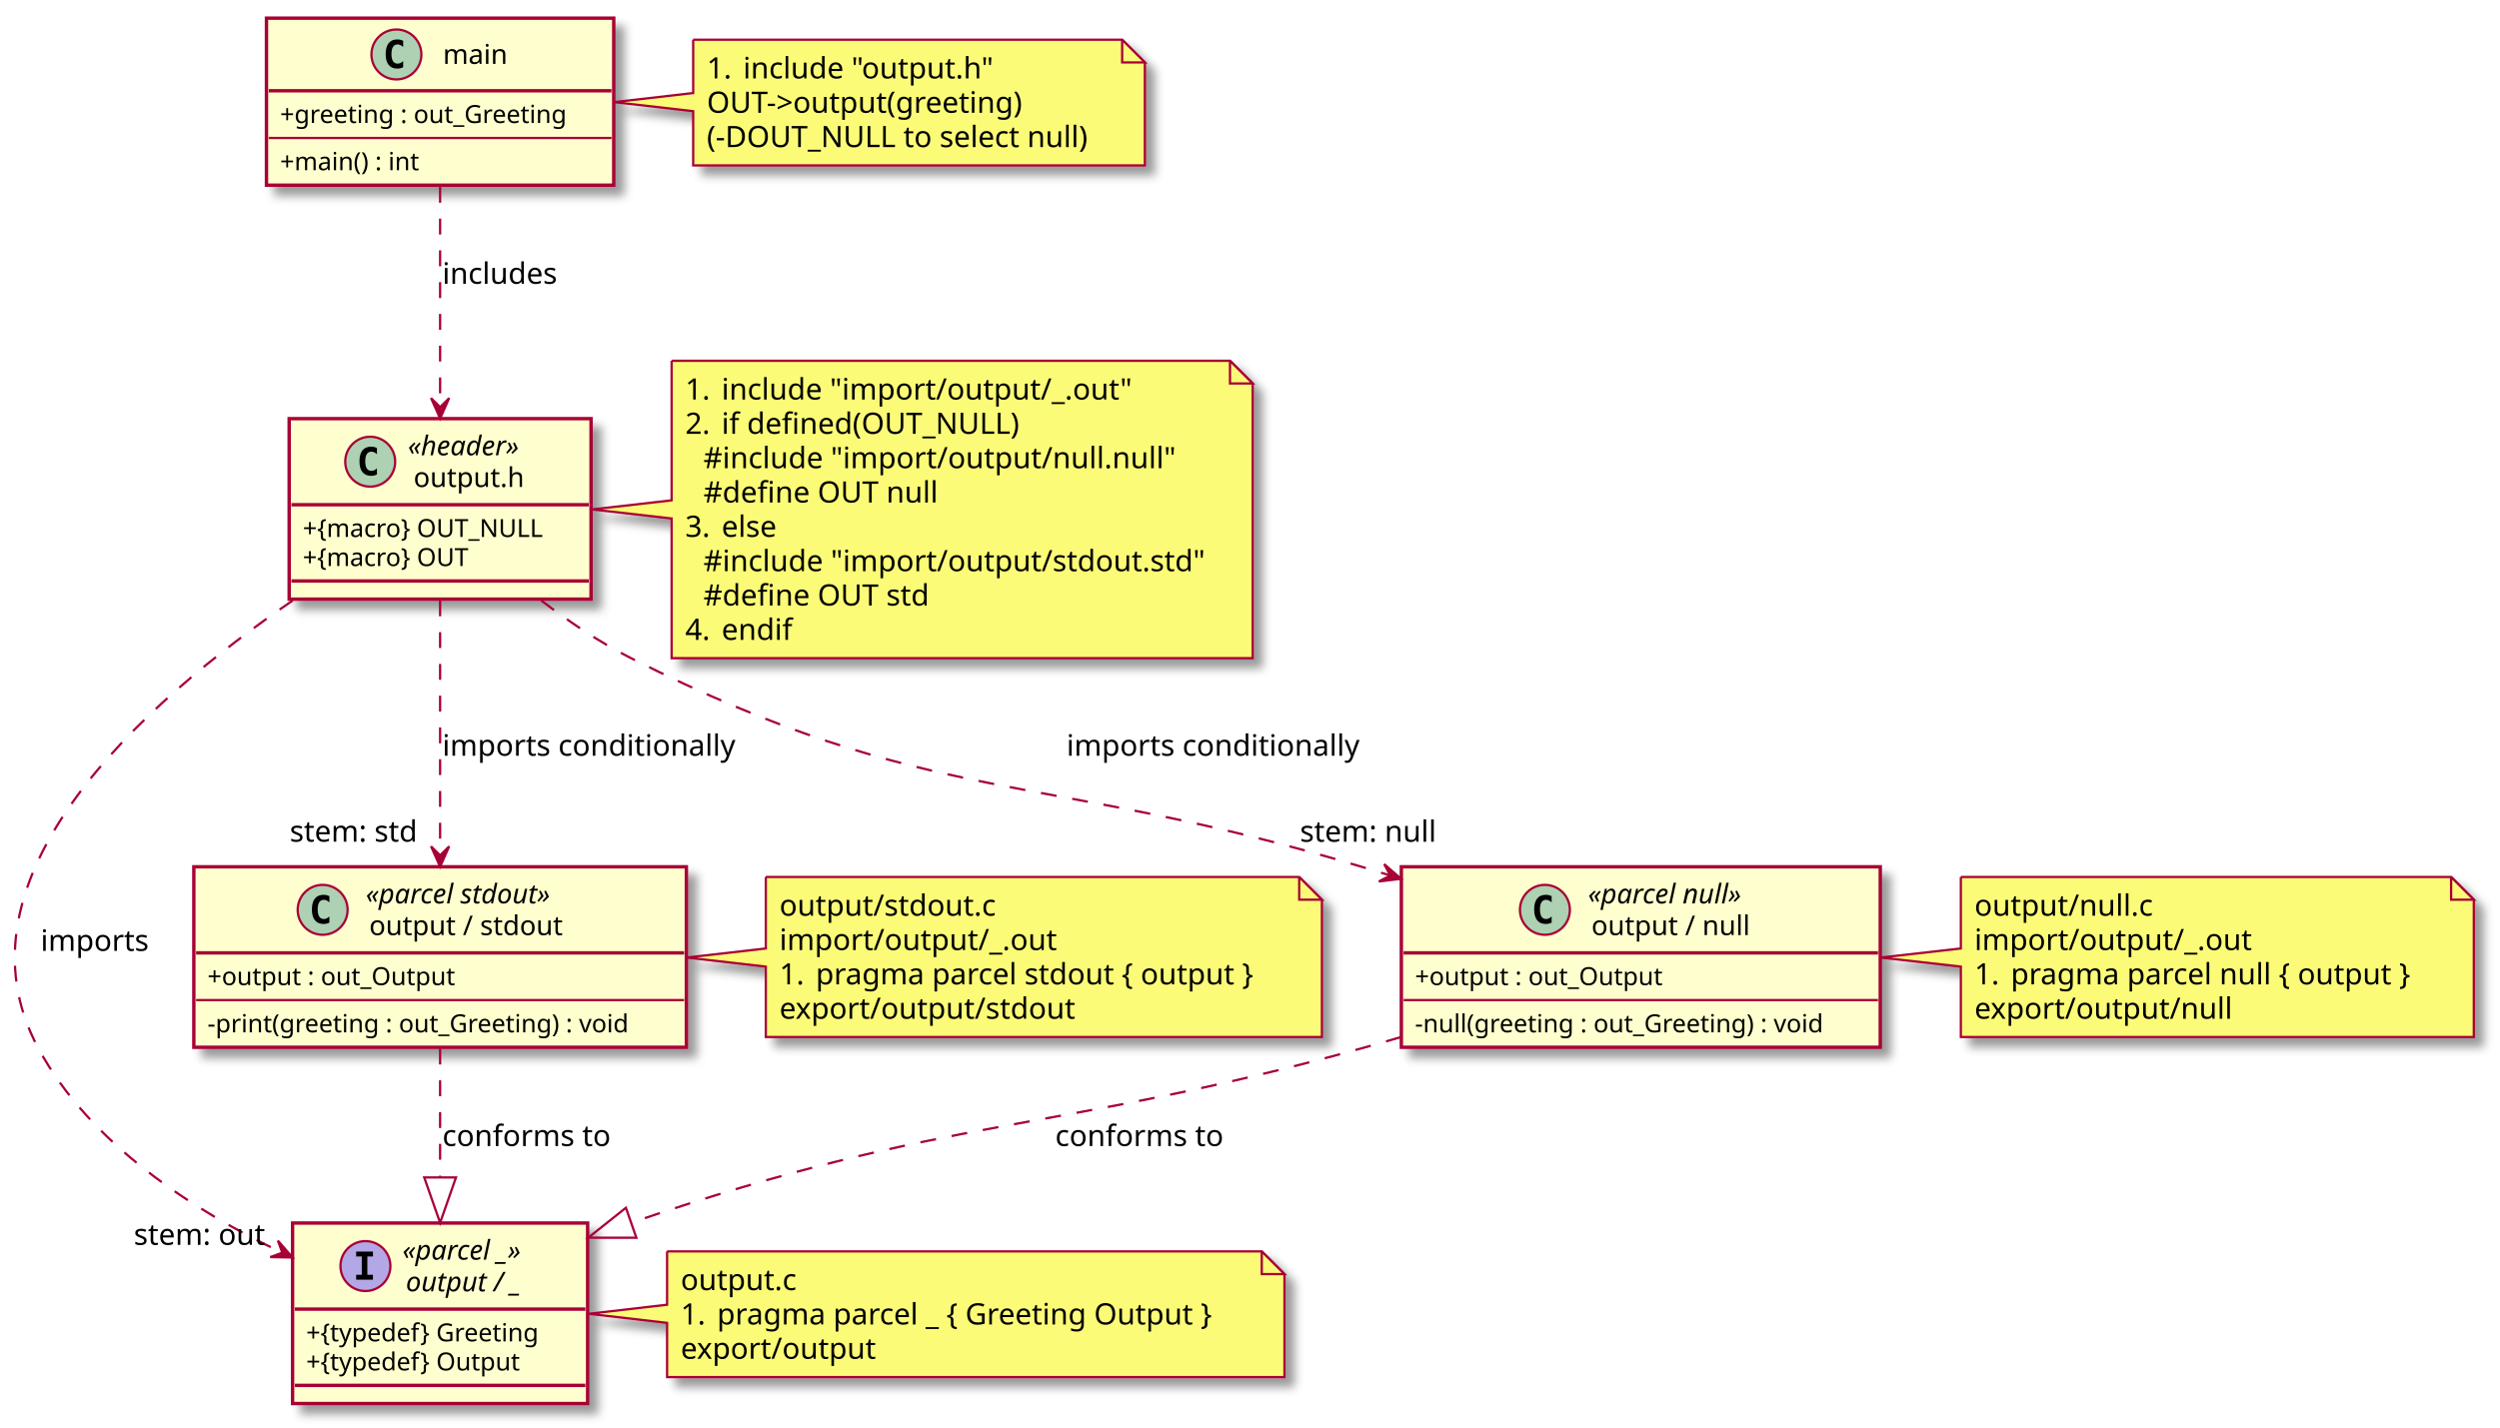
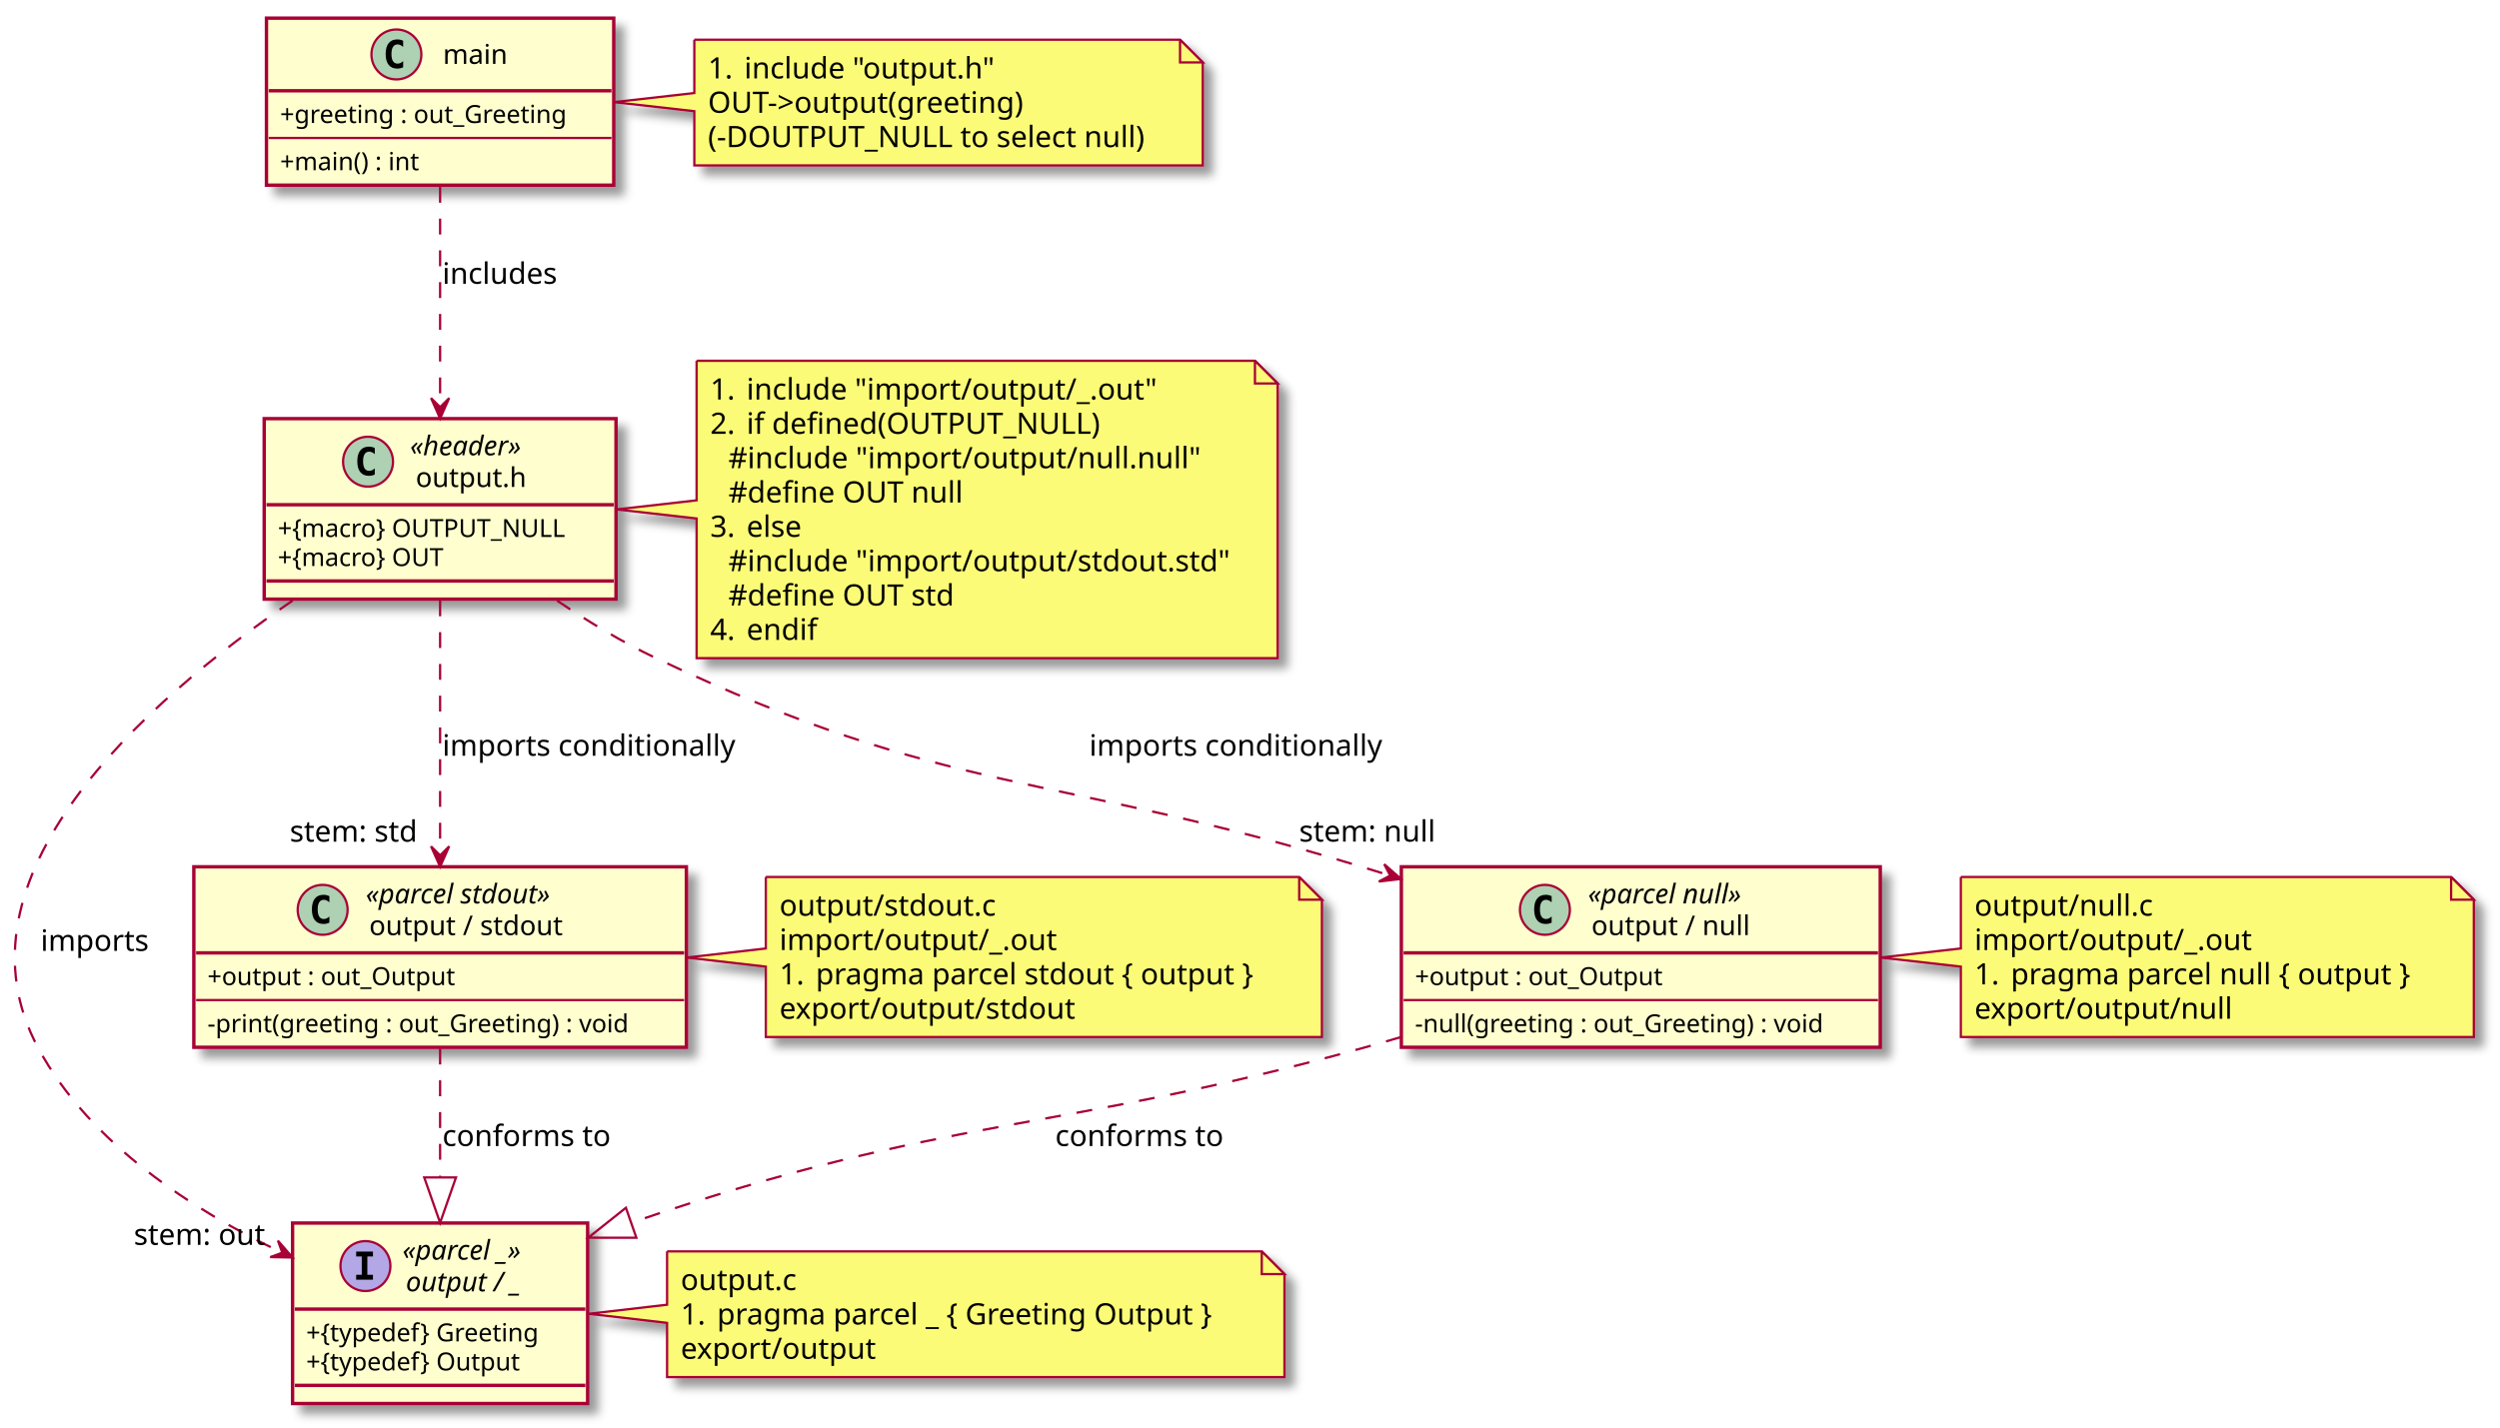
<svg xmlns="http://www.w3.org/2000/svg" contentScriptType="application/ecmascript" contentStyleType="text/css" height="629px" preserveAspectRatio="none" style="width:1101px;height:629px;" version="1.1" viewBox="0 0 1101 629" width="1101px" zoomAndPan="magnify">
  <defs>
-     <filter height="300%" id="fucgj0ny2j9f7" width="300%" x="-1" y="-1">
+     <filter height="300%" id="f1hjouowb17esg" width="300%" x="-1" y="-1">
      <feGaussianBlur result="blurOut" stdDeviation="2.0" />
      <feColorMatrix in="blurOut" result="blurOut2" type="matrix" values="0 0 0 0 0 0 0 0 0 0 0 0 0 0 0 0 0 0 .4 0" />
      <feOffset dx="4.0" dy="4.0" in="blurOut2" result="blurOut3" />
      <feBlend in="SourceGraphic" in2="blurOut3" mode="normal" />
    </filter>
  </defs>
  <g>
-     <rect fill="#FEFECE" filter="url(#fucgj0ny2j9f7)" height="79.547" id="IOutput" style="stroke: #A80036; stroke-width: 1.5;" width="130" x="128.9" y="539" />
+     <rect fill="#FEFECE" filter="url(#f1hjouowb17esg)" height="79.547" id="IOutput" style="stroke: #A80036; stroke-width: 1.5;" width="130" x="128.9" y="539" />
    <ellipse cx="161" cy="557.969" fill="#B4A7E5" rx="11" ry="11" style="stroke: #A80036; stroke-width: 1.0;" />
    <path d="M156.922,553.734 L156.922,551.578 L164.312,551.578 L164.312,553.734 L161.844,553.734 L161.844,561.812 L164.312,561.812 L164.312,563.969 L156.922,563.969 L156.922,561.812 L159.391,561.812 L159.391,553.734 L156.922,553.734 Z " />
    <text fill="#000000" font-family="sans-serif" font-size="12" font-style="italic" lengthAdjust="spacingAndGlyphs" textLength="63" x="177.3" y="555.139">«parcel _»</text>
    <text fill="#000000" font-family="sans-serif" font-size="12" font-style="italic" lengthAdjust="spacingAndGlyphs" textLength="60" x="178.8" y="569.107">output / _</text>
    <line style="stroke: #A80036; stroke-width: 1.5;" x1="129.9" x2="257.9" y1="576.938" y2="576.938" />
    <text fill="#000000" font-family="sans-serif" font-size="11" lengthAdjust="spacingAndGlyphs" textLength="118" x="134.9" y="591.148">+{typedef} Greeting</text>
    <text fill="#000000" font-family="sans-serif" font-size="11" lengthAdjust="spacingAndGlyphs" textLength="107" x="134.9" y="603.953">+{typedef} Output</text>
    <line style="stroke: #A80036; stroke-width: 1.5;" x1="129.9" x2="257.9" y1="610.547" y2="610.547" />
-     <path d="M293.9,551.5 L293.9,575 L259.35,579 L293.9,583 L293.9,606.898 A0,0 0 0 0 293.9,606.898 L565.9,606.898 A0,0 0 0 0 565.9,606.898 L565.9,561.5 L555.9,551.5 L293.9,551.5 A0,0 0 0 0 293.9,551.5 " fill="#FBFB77" filter="url(#fucgj0ny2j9f7)" style="stroke: #A80036; stroke-width: 1.0;" />
+     <path d="M293.9,551.5 L293.9,575 L259.35,579 L293.9,583 L293.9,606.898 A0,0 0 0 0 293.9,606.898 L565.9,606.898 A0,0 0 0 0 565.9,606.898 L565.9,561.5 L555.9,551.5 L293.9,551.5 A0,0 0 0 0 293.9,551.5 " fill="#FBFB77" filter="url(#f1hjouowb17esg)" style="stroke: #A80036; stroke-width: 1.0;" />
    <path d="M555.9,551.5 L555.9,561.5 L565.9,561.5 L555.9,551.5 " fill="#FBFB77" style="stroke: #A80036; stroke-width: 1.0;" />
    <text fill="#000000" font-family="sans-serif" font-size="13" lengthAdjust="spacingAndGlyphs" textLength="53" x="299.9" y="568.567">output.c</text>
    <text fill="#000000" font-family="sans-serif" font-size="13" lengthAdjust="spacingAndGlyphs" textLength="12" x="299.9" y="583.7">1.</text>
    <text fill="#000000" font-family="sans-serif" font-size="13" lengthAdjust="spacingAndGlyphs" textLength="235" x="315.9" y="583.7">pragma parcel _ { Greeting Output }</text>
    <text fill="#000000" font-family="sans-serif" font-size="13" lengthAdjust="spacingAndGlyphs" textLength="87" x="299.9" y="598.832">export/output</text>
-     <rect fill="#FEFECE" filter="url(#fucgj0ny2j9f7)" height="79.547" id="Stdout" style="stroke: #A80036; stroke-width: 1.5;" width="217" x="85.4" y="382" />
+     <rect fill="#FEFECE" filter="url(#f1hjouowb17esg)" height="79.547" id="Stdout" style="stroke: #A80036; stroke-width: 1.5;" width="217" x="85.4" y="382" />
    <ellipse cx="142.15" cy="400.969" fill="#ADD1B2" rx="11" ry="11" style="stroke: #A80036; stroke-width: 1.0;" />
    <path d="M145.119,406.609 Q144.541,406.906 143.9,407.047 Q143.259,407.203 142.556,407.203 Q140.056,407.203 138.728,405.562 Q137.416,403.906 137.416,400.781 Q137.416,397.656 138.728,396 Q140.056,394.344 142.556,394.344 Q143.259,394.344 143.9,394.5 Q144.556,394.656 145.119,394.953 L145.119,397.672 Q144.494,397.094 143.9,396.828 Q143.306,396.547 142.681,396.547 Q141.338,396.547 140.65,397.625 Q139.963,398.688 139.963,400.781 Q139.963,402.875 140.65,403.953 Q141.338,405.016 142.681,405.016 Q143.306,405.016 143.9,404.75 Q144.494,404.469 145.119,403.891 L145.119,406.609 Z " />
    <text fill="#000000" font-family="sans-serif" font-size="12" font-style="italic" lengthAdjust="spacingAndGlyphs" textLength="98" x="161.15" y="398.139">«parcel stdout»</text>
    <text fill="#000000" font-family="sans-serif" font-size="12" lengthAdjust="spacingAndGlyphs" textLength="95" x="162.65" y="412.107">output / stdout</text>
    <line style="stroke: #A80036; stroke-width: 1.5;" x1="86.4" x2="301.4" y1="419.938" y2="419.938" />
    <text fill="#000000" font-family="sans-serif" font-size="11" lengthAdjust="spacingAndGlyphs" textLength="119" x="91.4" y="434.148">+output : out_Output</text>
    <line style="stroke: #A80036; stroke-width: 1.0;" x1="86.4" x2="301.4" y1="440.742" y2="440.742" />
    <text fill="#000000" font-family="sans-serif" font-size="11" lengthAdjust="spacingAndGlyphs" textLength="205" x="91.4" y="454.953">-print(greeting : out_Greeting) : void</text>
-     <path d="M337.4,386.5 L337.4,418 L302.48,422 L337.4,426 L337.4,457.031 A0,0 0 0 0 337.4,457.031 L582.4,457.031 A0,0 0 0 0 582.4,457.031 L582.4,396.5 L572.4,386.5 L337.4,386.5 A0,0 0 0 0 337.4,386.5 " fill="#FBFB77" filter="url(#fucgj0ny2j9f7)" style="stroke: #A80036; stroke-width: 1.0;" />
+     <path d="M337.4,386.5 L337.4,418 L302.48,422 L337.4,426 L337.4,457.031 A0,0 0 0 0 337.4,457.031 L582.4,457.031 A0,0 0 0 0 582.4,457.031 L582.4,396.5 L572.4,386.5 L337.4,386.5 A0,0 0 0 0 337.4,386.5 " fill="#FBFB77" filter="url(#f1hjouowb17esg)" style="stroke: #A80036; stroke-width: 1.0;" />
    <path d="M572.4,386.5 L572.4,396.5 L582.4,396.5 L572.4,386.5 " fill="#FBFB77" style="stroke: #A80036; stroke-width: 1.0;" />
    <text fill="#000000" font-family="sans-serif" font-size="13" lengthAdjust="spacingAndGlyphs" textLength="98" x="343.4" y="403.567">output/stdout.c</text>
    <text fill="#000000" font-family="sans-serif" font-size="13" lengthAdjust="spacingAndGlyphs" textLength="124" x="343.4" y="418.7">import/output/_.out</text>
    <text fill="#000000" font-family="sans-serif" font-size="13" lengthAdjust="spacingAndGlyphs" textLength="12" x="343.4" y="433.832">1.</text>
    <text fill="#000000" font-family="sans-serif" font-size="13" lengthAdjust="spacingAndGlyphs" textLength="208" x="359.4" y="433.832">pragma parcel stdout { output }</text>
    <text fill="#000000" font-family="sans-serif" font-size="13" lengthAdjust="spacingAndGlyphs" textLength="132" x="343.4" y="448.965">export/output/stdout</text>
-     <rect fill="#FEFECE" filter="url(#fucgj0ny2j9f7)" height="79.547" id="Null" style="stroke: #A80036; stroke-width: 1.5;" width="211" x="617.4" y="382" />
+     <rect fill="#FEFECE" filter="url(#f1hjouowb17esg)" height="79.547" id="Null" style="stroke: #A80036; stroke-width: 1.5;" width="211" x="617.4" y="382" />
    <ellipse cx="680.65" cy="400.969" fill="#ADD1B2" rx="11" ry="11" style="stroke: #A80036; stroke-width: 1.0;" />
    <path d="M683.619,406.609 Q683.041,406.906 682.4,407.047 Q681.759,407.203 681.056,407.203 Q678.556,407.203 677.228,405.562 Q675.916,403.906 675.916,400.781 Q675.916,397.656 677.228,396 Q678.556,394.344 681.056,394.344 Q681.759,394.344 682.4,394.5 Q683.056,394.656 683.619,394.953 L683.619,397.672 Q682.994,397.094 682.4,396.828 Q681.806,396.547 681.181,396.547 Q679.837,396.547 679.15,397.625 Q678.462,398.688 678.462,400.781 Q678.462,402.875 679.15,403.953 Q679.837,405.016 681.181,405.016 Q681.806,405.016 682.4,404.75 Q682.994,404.469 683.619,403.891 L683.619,406.609 Z " />
    <text fill="#000000" font-family="sans-serif" font-size="12" font-style="italic" lengthAdjust="spacingAndGlyphs" textLength="79" x="699.65" y="398.139">«parcel null»</text>
    <text fill="#000000" font-family="sans-serif" font-size="12" lengthAdjust="spacingAndGlyphs" textLength="76" x="701.15" y="412.107">output / null</text>
    <line style="stroke: #A80036; stroke-width: 1.5;" x1="618.4" x2="827.4" y1="419.938" y2="419.938" />
    <text fill="#000000" font-family="sans-serif" font-size="11" lengthAdjust="spacingAndGlyphs" textLength="119" x="623.4" y="434.148">+output : out_Output</text>
    <line style="stroke: #A80036; stroke-width: 1.0;" x1="618.4" x2="827.4" y1="440.742" y2="440.742" />
    <text fill="#000000" font-family="sans-serif" font-size="11" lengthAdjust="spacingAndGlyphs" textLength="199" x="623.4" y="454.953">-null(greeting : out_Greeting) : void</text>
-     <path d="M863.9,386.5 L863.9,418 L828.57,422 L863.9,426 L863.9,457.031 A0,0 0 0 0 863.9,457.031 L1089.9,457.031 A0,0 0 0 0 1089.9,457.031 L1089.9,396.5 L1079.9,386.5 L863.9,386.5 A0,0 0 0 0 863.9,386.5 " fill="#FBFB77" filter="url(#fucgj0ny2j9f7)" style="stroke: #A80036; stroke-width: 1.0;" />
+     <path d="M863.9,386.5 L863.9,418 L828.57,422 L863.9,426 L863.9,457.031 A0,0 0 0 0 863.9,457.031 L1089.9,457.031 A0,0 0 0 0 1089.9,457.031 L1089.9,396.5 L1079.9,386.5 L863.9,386.5 A0,0 0 0 0 863.9,386.5 " fill="#FBFB77" filter="url(#f1hjouowb17esg)" style="stroke: #A80036; stroke-width: 1.0;" />
    <path d="M1079.9,386.5 L1079.9,396.5 L1089.9,396.5 L1079.9,386.5 " fill="#FBFB77" style="stroke: #A80036; stroke-width: 1.0;" />
    <text fill="#000000" font-family="sans-serif" font-size="13" lengthAdjust="spacingAndGlyphs" textLength="79" x="869.9" y="403.567">output/null.c</text>
    <text fill="#000000" font-family="sans-serif" font-size="13" lengthAdjust="spacingAndGlyphs" textLength="124" x="869.9" y="418.7">import/output/_.out</text>
    <text fill="#000000" font-family="sans-serif" font-size="13" lengthAdjust="spacingAndGlyphs" textLength="12" x="869.9" y="433.832">1.</text>
    <text fill="#000000" font-family="sans-serif" font-size="13" lengthAdjust="spacingAndGlyphs" textLength="189" x="885.9" y="433.832">pragma parcel null { output }</text>
    <text fill="#000000" font-family="sans-serif" font-size="13" lengthAdjust="spacingAndGlyphs" textLength="113" x="869.9" y="448.965">export/output/null</text>
-     <rect fill="#FEFECE" filter="url(#fucgj0ny2j9f7)" height="79.547" id="Header" style="stroke: #A80036; stroke-width: 1.5;" width="133" x="127.4" y="184.5" />
-     <ellipse cx="163.1" cy="203.469" fill="#ADD1B2" rx="11" ry="11" style="stroke: #A80036; stroke-width: 1.0;" />
-     <path d="M166.069,209.109 Q165.491,209.406 164.85,209.547 Q164.209,209.703 163.506,209.703 Q161.006,209.703 159.678,208.062 Q158.366,206.406 158.366,203.281 Q158.366,200.156 159.678,198.5 Q161.006,196.844 163.506,196.844 Q164.209,196.844 164.85,197 Q165.506,197.156 166.069,197.453 L166.069,200.172 Q165.444,199.594 164.85,199.328 Q164.256,199.047 163.631,199.047 Q162.287,199.047 161.6,200.125 Q160.912,201.188 160.912,203.281 Q160.912,205.375 161.6,206.453 Q162.287,207.516 163.631,207.516 Q164.256,207.516 164.85,207.25 Q165.444,206.969 166.069,206.391 L166.069,209.109 Z " />
-     <text fill="#000000" font-family="sans-serif" font-size="12" font-style="italic" lengthAdjust="spacingAndGlyphs" textLength="59" x="179.7" y="200.639">«header»</text>
-     <text fill="#000000" font-family="sans-serif" font-size="12" lengthAdjust="spacingAndGlyphs" textLength="54" x="182.2" y="214.607">output.h</text>
-     <line style="stroke: #A80036; stroke-width: 1.5;" x1="128.4" x2="259.4" y1="222.438" y2="222.438" />
-     <text fill="#000000" font-family="sans-serif" font-size="11" lengthAdjust="spacingAndGlyphs" textLength="121" x="133.4" y="236.648">+{macro} OUT_NULL</text>
-     <text fill="#000000" font-family="sans-serif" font-size="11" lengthAdjust="spacingAndGlyphs" textLength="87" x="133.4" y="249.453">+{macro} OUT</text>
-     <line style="stroke: #A80036; stroke-width: 1.5;" x1="128.4" x2="259.4" y1="256.047" y2="256.047" />
-     <path d="M295.9,159 L295.9,220.5 L260.83,224.5 L295.9,228.5 L295.9,290.062 A0,0 0 0 0 295.9,290.062 L551.9,290.062 A0,0 0 0 0 551.9,290.062 L551.9,169 L541.9,159 L295.9,159 A0,0 0 0 0 295.9,159 " fill="#FBFB77" filter="url(#fucgj0ny2j9f7)" style="stroke: #A80036; stroke-width: 1.0;" />
-     <path d="M541.9,159 L541.9,169 L551.9,169 L541.9,159 " fill="#FBFB77" style="stroke: #A80036; stroke-width: 1.0;" />
-     <text fill="#000000" font-family="sans-serif" font-size="13" lengthAdjust="spacingAndGlyphs" textLength="12" x="301.9" y="176.067">1.</text>
-     <text fill="#000000" font-family="sans-serif" font-size="13" lengthAdjust="spacingAndGlyphs" textLength="183" x="317.9" y="176.067">include "import/output/_.out"</text>
-     <text fill="#000000" font-family="sans-serif" font-size="13" lengthAdjust="spacingAndGlyphs" textLength="12" x="301.9" y="191.2">2.</text>
-     <text fill="#000000" font-family="sans-serif" font-size="13" lengthAdjust="spacingAndGlyphs" textLength="136" x="317.9" y="191.2">if defined(OUT_NULL)</text>
-     <text fill="#000000" font-family="sans-serif" font-size="13" lengthAdjust="spacingAndGlyphs" textLength="210" x="309.9" y="206.333">#include "import/output/null.null"</text>
-     <text fill="#000000" font-family="sans-serif" font-size="13" lengthAdjust="spacingAndGlyphs" textLength="107" x="309.9" y="221.465">#define OUT null</text>
-     <text fill="#000000" font-family="sans-serif" font-size="13" lengthAdjust="spacingAndGlyphs" textLength="12" x="301.9" y="236.598">3.</text>
-     <text fill="#000000" font-family="sans-serif" font-size="13" lengthAdjust="spacingAndGlyphs" textLength="26" x="317.9" y="236.598">else</text>
-     <text fill="#000000" font-family="sans-serif" font-size="13" lengthAdjust="spacingAndGlyphs" textLength="227" x="309.9" y="251.731">#include "import/output/stdout.std"</text>
-     <text fill="#000000" font-family="sans-serif" font-size="13" lengthAdjust="spacingAndGlyphs" textLength="105" x="309.9" y="266.864">#define OUT std</text>
-     <text fill="#000000" font-family="sans-serif" font-size="13" lengthAdjust="spacingAndGlyphs" textLength="12" x="301.9" y="281.997">4.</text>
-     <text fill="#000000" font-family="sans-serif" font-size="13" lengthAdjust="spacingAndGlyphs" textLength="31" x="317.9" y="281.997">endif</text>
-     <rect fill="#FEFECE" filter="url(#fucgj0ny2j9f7)" height="73.609" id="Main" style="stroke: #A80036; stroke-width: 1.5;" width="153" x="117.4" y="8" />
+     <rect fill="#FEFECE" filter="url(#f1hjouowb17esg)" height="79.547" id="Header" style="stroke: #A80036; stroke-width: 1.5;" width="155" x="116.4" y="184.5" />
+     <ellipse cx="162.15" cy="203.469" fill="#ADD1B2" rx="11" ry="11" style="stroke: #A80036; stroke-width: 1.0;" />
+     <path d="M165.119,209.109 Q164.541,209.406 163.9,209.547 Q163.259,209.703 162.556,209.703 Q160.056,209.703 158.728,208.062 Q157.416,206.406 157.416,203.281 Q157.416,200.156 158.728,198.5 Q160.056,196.844 162.556,196.844 Q163.259,196.844 163.9,197 Q164.556,197.156 165.119,197.453 L165.119,200.172 Q164.494,199.594 163.9,199.328 Q163.306,199.047 162.681,199.047 Q161.338,199.047 160.65,200.125 Q159.963,201.188 159.963,203.281 Q159.963,205.375 160.65,206.453 Q161.338,207.516 162.681,207.516 Q163.306,207.516 163.9,207.25 Q164.494,206.969 165.119,206.391 L165.119,209.109 Z " />
+     <text fill="#000000" font-family="sans-serif" font-size="12" font-style="italic" lengthAdjust="spacingAndGlyphs" textLength="59" x="180.65" y="200.639">«header»</text>
+     <text fill="#000000" font-family="sans-serif" font-size="12" lengthAdjust="spacingAndGlyphs" textLength="54" x="183.15" y="214.607">output.h</text>
+     <line style="stroke: #A80036; stroke-width: 1.5;" x1="117.4" x2="270.4" y1="222.438" y2="222.438" />
+     <text fill="#000000" font-family="sans-serif" font-size="11" lengthAdjust="spacingAndGlyphs" textLength="143" x="122.4" y="236.648">+{macro} OUTPUT_NULL</text>
+     <text fill="#000000" font-family="sans-serif" font-size="11" lengthAdjust="spacingAndGlyphs" textLength="87" x="122.4" y="249.453">+{macro} OUT</text>
+     <line style="stroke: #A80036; stroke-width: 1.5;" x1="117.4" x2="270.4" y1="256.047" y2="256.047" />
+     <path d="M306.9,159 L306.9,220.5 L271.56,224.5 L306.9,228.5 L306.9,290.062 A0,0 0 0 0 306.9,290.062 L562.9,290.062 A0,0 0 0 0 562.9,290.062 L562.9,169 L552.9,159 L306.9,159 A0,0 0 0 0 306.9,159 " fill="#FBFB77" filter="url(#f1hjouowb17esg)" style="stroke: #A80036; stroke-width: 1.0;" />
+     <path d="M552.9,159 L552.9,169 L562.9,169 L552.9,159 " fill="#FBFB77" style="stroke: #A80036; stroke-width: 1.0;" />
+     <text fill="#000000" font-family="sans-serif" font-size="13" lengthAdjust="spacingAndGlyphs" textLength="12" x="312.9" y="176.067">1.</text>
+     <text fill="#000000" font-family="sans-serif" font-size="13" lengthAdjust="spacingAndGlyphs" textLength="183" x="328.9" y="176.067">include "import/output/_.out"</text>
+     <text fill="#000000" font-family="sans-serif" font-size="13" lengthAdjust="spacingAndGlyphs" textLength="12" x="312.9" y="191.2">2.</text>
+     <text fill="#000000" font-family="sans-serif" font-size="13" lengthAdjust="spacingAndGlyphs" textLength="161" x="328.9" y="191.2">if defined(OUTPUT_NULL)</text>
+     <text fill="#000000" font-family="sans-serif" font-size="13" lengthAdjust="spacingAndGlyphs" textLength="210" x="320.9" y="206.333">#include "import/output/null.null"</text>
+     <text fill="#000000" font-family="sans-serif" font-size="13" lengthAdjust="spacingAndGlyphs" textLength="107" x="320.9" y="221.465">#define OUT null</text>
+     <text fill="#000000" font-family="sans-serif" font-size="13" lengthAdjust="spacingAndGlyphs" textLength="12" x="312.9" y="236.598">3.</text>
+     <text fill="#000000" font-family="sans-serif" font-size="13" lengthAdjust="spacingAndGlyphs" textLength="26" x="328.9" y="236.598">else</text>
+     <text fill="#000000" font-family="sans-serif" font-size="13" lengthAdjust="spacingAndGlyphs" textLength="227" x="320.9" y="251.731">#include "import/output/stdout.std"</text>
+     <text fill="#000000" font-family="sans-serif" font-size="13" lengthAdjust="spacingAndGlyphs" textLength="105" x="320.9" y="266.864">#define OUT std</text>
+     <text fill="#000000" font-family="sans-serif" font-size="13" lengthAdjust="spacingAndGlyphs" textLength="12" x="312.9" y="281.997">4.</text>
+     <text fill="#000000" font-family="sans-serif" font-size="13" lengthAdjust="spacingAndGlyphs" textLength="31" x="328.9" y="281.997">endif</text>
+     <rect fill="#FEFECE" filter="url(#f1hjouowb17esg)" height="73.609" id="Main" style="stroke: #A80036; stroke-width: 1.5;" width="153" x="117.4" y="8" />
    <ellipse cx="174.65" cy="24" fill="#ADD1B2" rx="11" ry="11" style="stroke: #A80036; stroke-width: 1.0;" />
    <path d="M177.619,29.641 Q177.041,29.938 176.4,30.078 Q175.759,30.234 175.056,30.234 Q172.556,30.234 171.228,28.594 Q169.916,26.938 169.916,23.812 Q169.916,20.688 171.228,19.031 Q172.556,17.375 175.056,17.375 Q175.759,17.375 176.4,17.531 Q177.056,17.688 177.619,17.984 L177.619,20.703 Q176.994,20.125 176.4,19.859 Q175.806,19.578 175.181,19.578 Q173.838,19.578 173.15,20.656 Q172.463,21.719 172.463,23.812 Q172.463,25.906 173.15,26.984 Q173.838,28.047 175.181,28.047 Q175.806,28.047 176.4,27.781 Q176.994,27.5 177.619,26.922 L177.619,29.641 Z " />
    <text fill="#000000" font-family="sans-serif" font-size="12" lengthAdjust="spacingAndGlyphs" textLength="30" x="195.15" y="28.154">main</text>
    <line style="stroke: #A80036; stroke-width: 1.5;" x1="118.4" x2="269.4" y1="40" y2="40" />
    <text fill="#000000" font-family="sans-serif" font-size="11" lengthAdjust="spacingAndGlyphs" textLength="141" x="123.4" y="54.21">+greeting : out_Greeting</text>
    <line style="stroke: #A80036; stroke-width: 1.0;" x1="118.4" x2="269.4" y1="60.805" y2="60.805" />
    <text fill="#000000" font-family="sans-serif" font-size="11" lengthAdjust="spacingAndGlyphs" textLength="71" x="123.4" y="75.015">+main() : int</text>
-     <path d="M305.4,17.5 L305.4,41 L270.55,45 L305.4,49 L305.4,72.898 A0,0 0 0 0 305.4,72.898 L504.4,72.898 A0,0 0 0 0 504.4,72.898 L504.4,27.5 L494.4,17.5 L305.4,17.5 A0,0 0 0 0 305.4,17.5 " fill="#FBFB77" filter="url(#fucgj0ny2j9f7)" style="stroke: #A80036; stroke-width: 1.0;" />
-     <path d="M494.4,17.5 L494.4,27.5 L504.4,27.5 L494.4,17.5 " fill="#FBFB77" style="stroke: #A80036; stroke-width: 1.0;" />
-     <text fill="#000000" font-family="sans-serif" font-size="13" lengthAdjust="spacingAndGlyphs" textLength="12" x="311.4" y="34.567">1.</text>
-     <text fill="#000000" font-family="sans-serif" font-size="13" lengthAdjust="spacingAndGlyphs" textLength="113" x="327.4" y="34.567">include "output.h"</text>
-     <text fill="#000000" font-family="sans-serif" font-size="13" lengthAdjust="spacingAndGlyphs" textLength="148" x="311.4" y="49.7">OUT-&gt;output(greeting)</text>
-     <text fill="#000000" font-family="sans-serif" font-size="13" lengthAdjust="spacingAndGlyphs" textLength="178" x="311.4" y="64.832">(-DOUT_NULL to select null)</text>
+     <path d="M305.9,17.5 L305.9,41 L270.46,45 L305.9,49 L305.9,72.898 A0,0 0 0 0 305.9,72.898 L529.9,72.898 A0,0 0 0 0 529.9,72.898 L529.9,27.5 L519.9,17.5 L305.9,17.5 A0,0 0 0 0 305.9,17.5 " fill="#FBFB77" filter="url(#f1hjouowb17esg)" style="stroke: #A80036; stroke-width: 1.0;" />
+     <path d="M519.9,17.5 L519.9,27.5 L529.9,27.5 L519.9,17.5 " fill="#FBFB77" style="stroke: #A80036; stroke-width: 1.0;" />
+     <text fill="#000000" font-family="sans-serif" font-size="13" lengthAdjust="spacingAndGlyphs" textLength="12" x="311.9" y="34.567">1.</text>
+     <text fill="#000000" font-family="sans-serif" font-size="13" lengthAdjust="spacingAndGlyphs" textLength="113" x="327.9" y="34.567">include "output.h"</text>
+     <text fill="#000000" font-family="sans-serif" font-size="13" lengthAdjust="spacingAndGlyphs" textLength="148" x="311.9" y="49.7">OUT-&gt;output(greeting)</text>
+     <text fill="#000000" font-family="sans-serif" font-size="13" lengthAdjust="spacingAndGlyphs" textLength="203" x="311.9" y="64.832">(-DOUTPUT_NULL to select null)</text>
    <path d="M193.9,462.11 C193.9,479.28 193.9,499.8 193.9,518.78 " fill="none" id="Stdout-&gt;IOutput" style="stroke: #A80036; stroke-width: 1.0; stroke-dasharray: 7.0,7.0;" />
    <polygon fill="none" points="200.9,518.9,193.9,538.9,186.9,518.9,200.9,518.9" style="stroke: #A80036; stroke-width: 1.0;" />
    <text fill="#000000" font-family="sans-serif" font-size="13" lengthAdjust="spacingAndGlyphs" textLength="77" x="194.9" y="505.067">conforms to</text>
    <path d="M617.37,457.01 C611.47,458.74 605.62,460.42 599.9,462 C463.25,499.85 419.19,490.72 278.28,538.8 " fill="none" id="Null-&gt;IOutput" style="stroke: #A80036; stroke-width: 1.0; stroke-dasharray: 7.0,7.0;" />
    <polygon fill="none" points="280.37,545.49,259.18,545.46,275.76,532.27,280.37,545.49" style="stroke: #A80036; stroke-width: 1.0;" />
    <text fill="#000000" font-family="sans-serif" font-size="13" lengthAdjust="spacingAndGlyphs" textLength="77" x="464.9" y="505.067">conforms to</text>
    <path d="M128.94,264.66 C63.13,309.66 -23.63,386.99 16.9,462 C39.64,504.09 85.03,533.37 124.16,551.99 " fill="none" id="Header-&gt;IOutput" style="stroke: #A80036; stroke-width: 1.0; stroke-dasharray: 7.0,7.0;" />
    <polygon fill="#A80036" points="128.9,554.2,122.437,546.768,124.369,552.085,119.053,554.017,128.9,554.2" style="stroke: #A80036; stroke-width: 1.0;" />
    <text fill="#000000" font-family="sans-serif" font-size="13" lengthAdjust="spacingAndGlyphs" textLength="49" x="17.9" y="419.067">imports</text>
    <text fill="#000000" font-family="sans-serif" font-size="13" lengthAdjust="spacingAndGlyphs" textLength="0" x="44.4" y="434.2" />
    <text fill="#000000" font-family="sans-serif" font-size="13" lengthAdjust="spacingAndGlyphs" textLength="62" x="58.95" y="548.616">stem: out</text>
    <path d="M193.9,264.59 C193.9,296.96 193.9,342.94 193.9,376.67 " fill="none" id="Header-&gt;Stdout" style="stroke: #A80036; stroke-width: 1.0; stroke-dasharray: 7.0,7.0;" />
    <polygon fill="#A80036" points="193.9,381.98,197.9,372.98,193.9,376.98,189.9,372.98,193.9,381.98" style="stroke: #A80036; stroke-width: 1.0;" />
    <text fill="#000000" font-family="sans-serif" font-size="13" lengthAdjust="spacingAndGlyphs" textLength="132" x="194.9" y="333.067">imports conditionally</text>
    <text fill="#000000" font-family="sans-serif" font-size="13" lengthAdjust="spacingAndGlyphs" textLength="0" x="262.9" y="348.2" />
    <text fill="#000000" font-family="sans-serif" font-size="13" lengthAdjust="spacingAndGlyphs" textLength="61" x="127.658" y="370.93">stem: std</text>
-     <path d="M238.46,264.65 C250.65,273.94 264.27,283.14 277.9,290 C410.83,356.95 457.39,339.06 599.9,382 C603.98,383.23 608.14,384.49 612.34,385.78 " fill="none" id="Header-&gt;Null" style="stroke: #A80036; stroke-width: 1.0; stroke-dasharray: 7.0,7.0;" />
-     <polygon fill="#A80036" points="617.28,387.3,609.858,380.825,612.502,385.827,607.501,388.47,617.28,387.3" style="stroke: #A80036; stroke-width: 1.0;" />
-     <text fill="#000000" font-family="sans-serif" font-size="13" lengthAdjust="spacingAndGlyphs" textLength="132" x="469.9" y="333.067">imports conditionally</text>
-     <text fill="#000000" font-family="sans-serif" font-size="13" lengthAdjust="spacingAndGlyphs" textLength="0" x="537.9" y="348.2" />
-     <text fill="#000000" font-family="sans-serif" font-size="13" lengthAdjust="spacingAndGlyphs" textLength="63" x="572.741" y="370.972">stem: null</text>
+     <path d="M245.42,264.69 C259.07,273.88 274.12,283.01 288.9,290 C419.19,351.66 462.08,339.77 599.9,382 C603.98,383.25 608.13,384.53 612.32,385.83 " fill="none" id="Header-&gt;Null" style="stroke: #A80036; stroke-width: 1.0; stroke-dasharray: 7.0,7.0;" />
+     <polygon fill="#A80036" points="617.26,387.36,609.856,380.865,612.486,385.873,607.478,388.503,617.26,387.36" style="stroke: #A80036; stroke-width: 1.0;" />
+     <text fill="#000000" font-family="sans-serif" font-size="13" lengthAdjust="spacingAndGlyphs" textLength="132" x="479.9" y="333.067">imports conditionally</text>
+     <text fill="#000000" font-family="sans-serif" font-size="13" lengthAdjust="spacingAndGlyphs" textLength="0" x="547.9" y="348.2" />
+     <text fill="#000000" font-family="sans-serif" font-size="13" lengthAdjust="spacingAndGlyphs" textLength="63" x="572.372" y="370.892">stem: null</text>
    <path d="M193.9,82.35 C193.9,110.44 193.9,149.45 193.9,179.34 " fill="none" id="Main-&gt;Header" style="stroke: #A80036; stroke-width: 1.0; stroke-dasharray: 7.0,7.0;" />
    <polygon fill="#A80036" points="193.9,184.43,197.9,175.43,193.9,179.43,189.9,175.43,193.9,184.43" style="stroke: #A80036; stroke-width: 1.0;" />
    <text fill="#000000" font-family="sans-serif" font-size="13" lengthAdjust="spacingAndGlyphs" textLength="52" x="194.9" y="125.067">includes</text>
  </g>
</svg>
